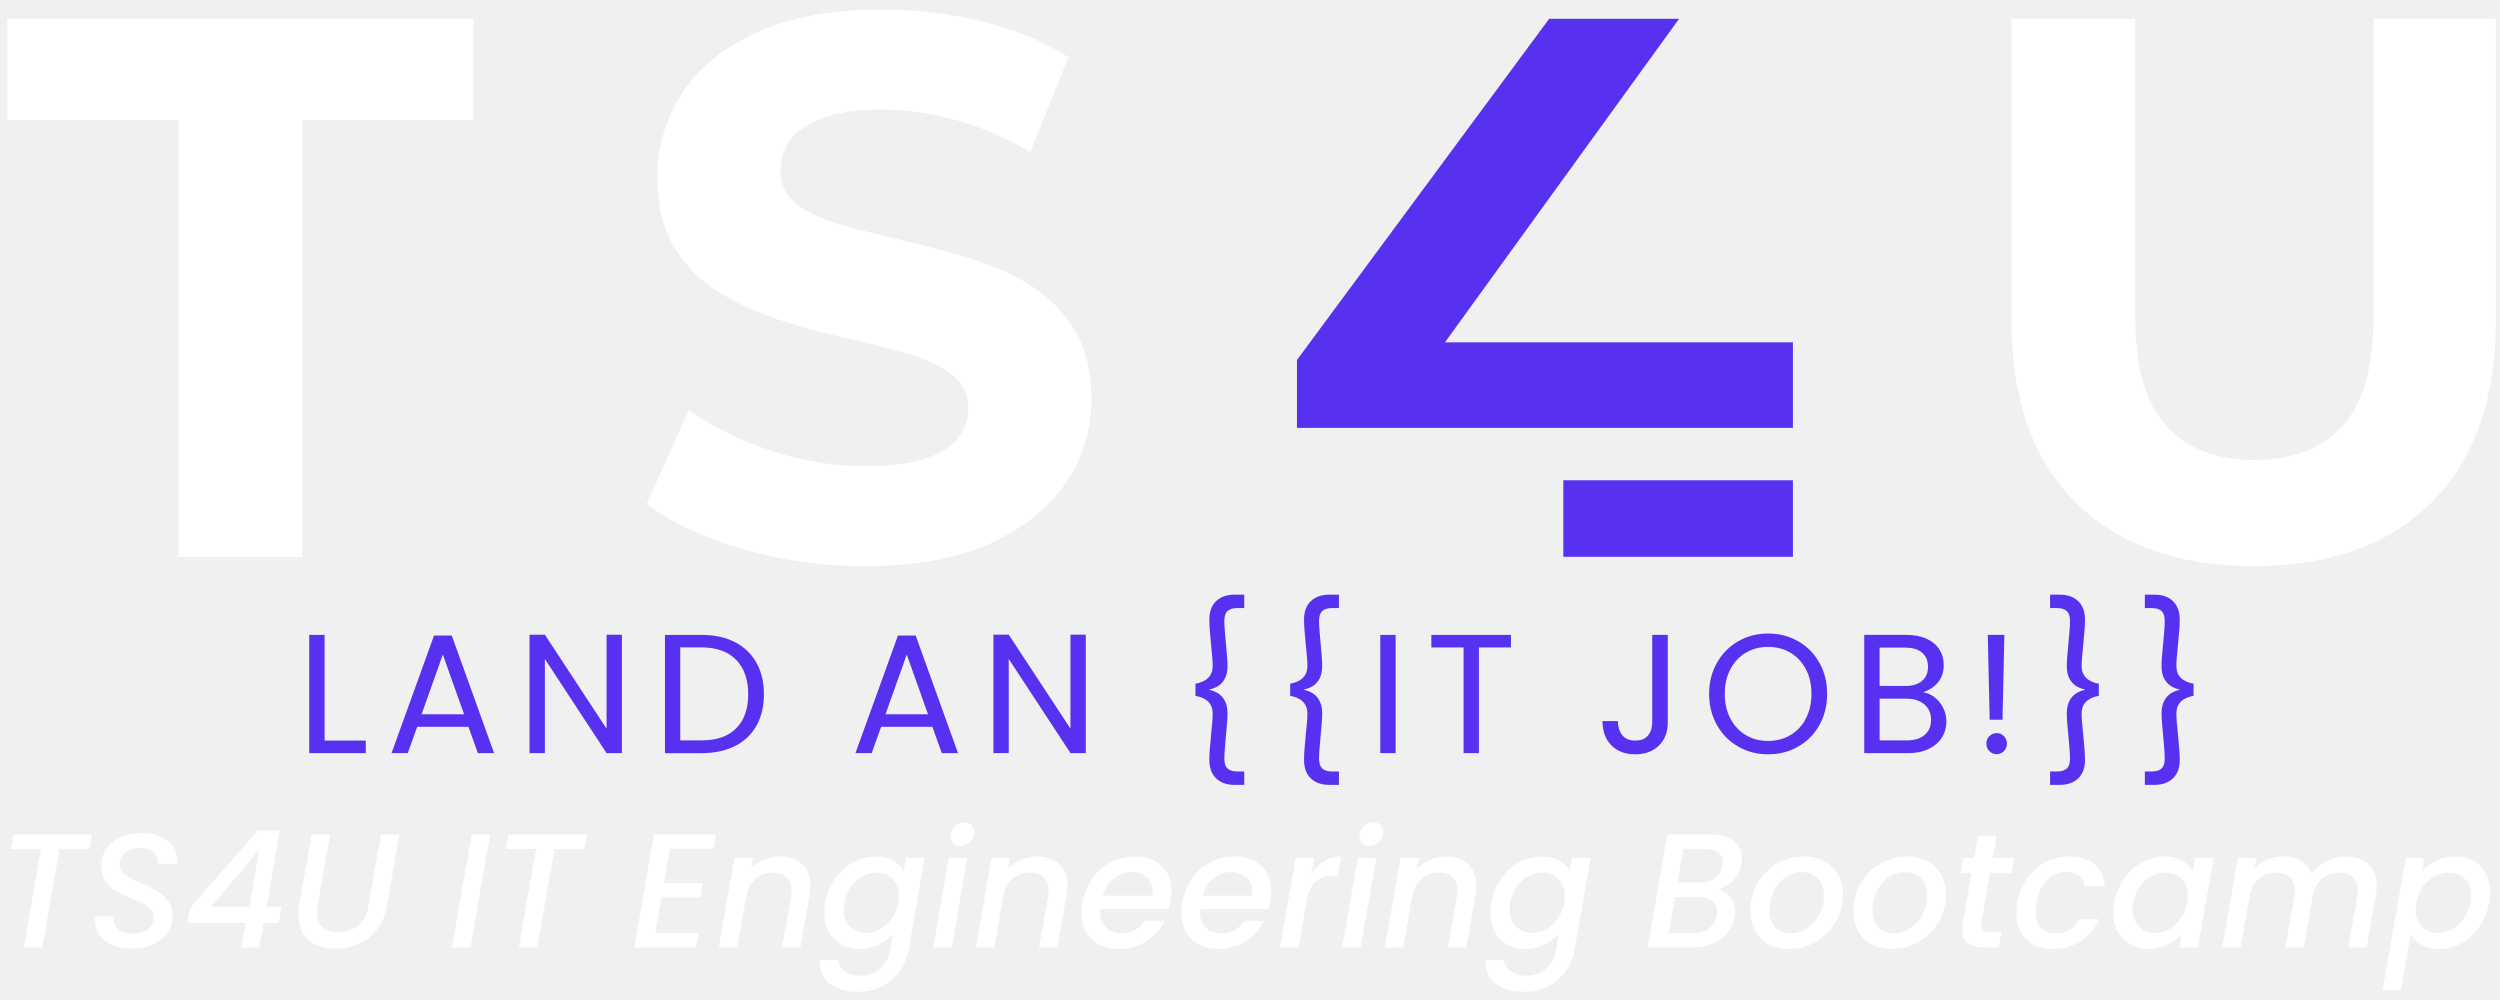
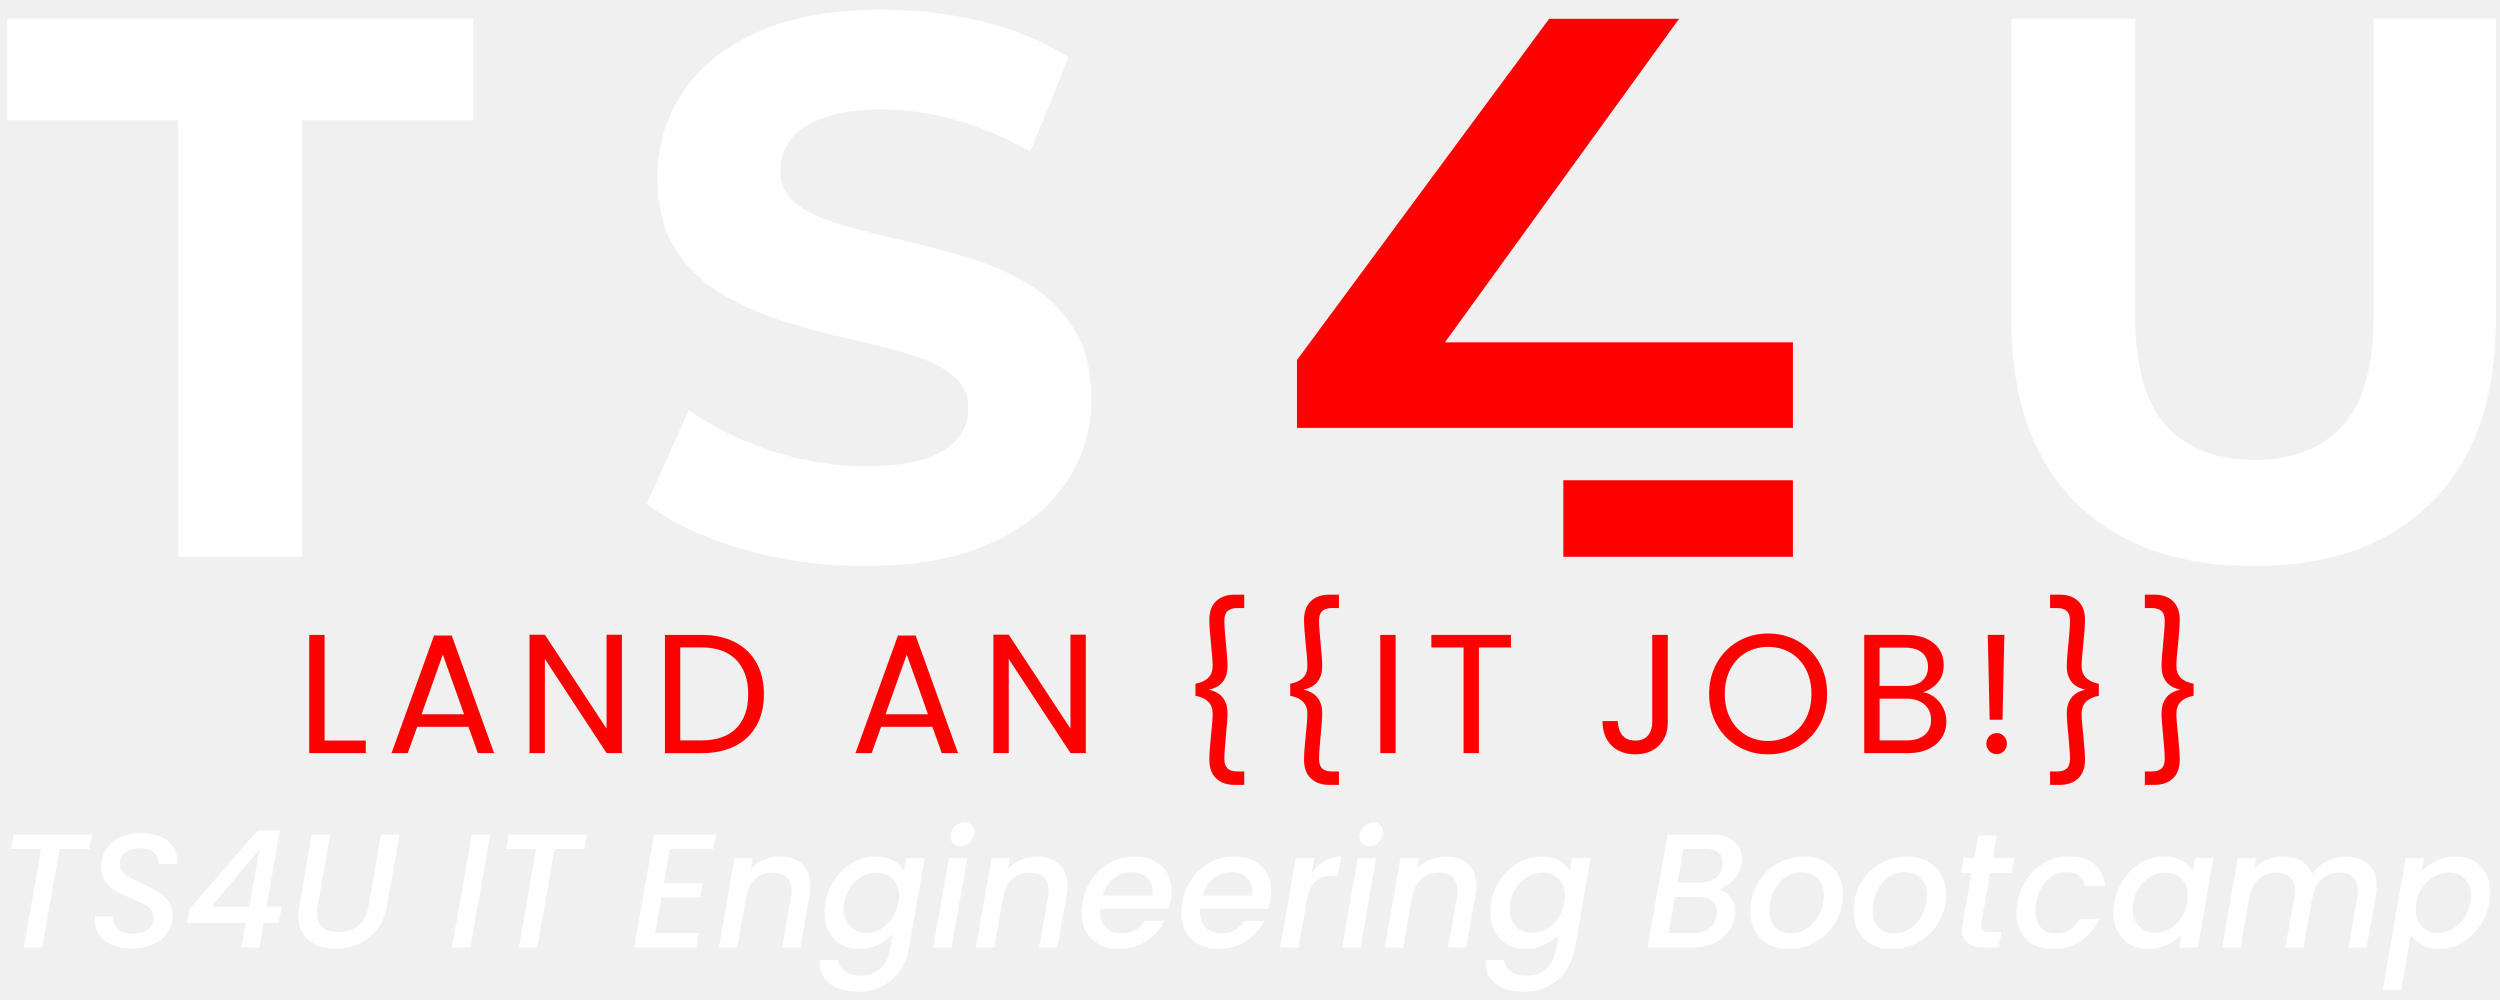
<svg xmlns="http://www.w3.org/2000/svg" width="195" height="78" viewBox="0 0 195 78" fill="none">
  <g clip-path="url(#clip0_22_1036)">
-     <path d="M25.32 57.764H28.531V58.745H24.121V49.522H25.317V57.764H25.32Z" fill="#5831F0" />
-     <path d="M36.539 56.691H32.542L31.804 58.742H30.54L33.855 49.57H35.236L38.538 58.742H37.274L36.539 56.691ZM36.198 55.714L34.541 51.055L32.883 55.714H36.198Z" fill="#5831F0" />
-     <path d="M48.509 58.745H47.313L42.5 51.401V58.745H41.304V49.508H42.5L47.313 56.838V49.508H48.509V58.745Z" fill="#5831F0" />
-     <path d="M57.316 50.083C58.048 50.459 58.61 50.995 59 51.691C59.39 52.388 59.585 53.208 59.585 54.153C59.585 55.098 59.39 55.916 59 56.609C58.61 57.302 58.048 57.832 57.316 58.198C56.585 58.564 55.718 58.747 54.72 58.747H51.866V49.523H54.72C55.718 49.52 56.582 49.707 57.316 50.083ZM57.427 56.805C58.051 56.174 58.36 55.291 58.36 54.153C58.36 53.006 58.048 52.11 57.42 51.466C56.793 50.822 55.893 50.498 54.717 50.498H53.059V57.75H54.717C55.903 57.75 56.803 57.436 57.427 56.805Z" fill="#5831F0" />
-     <path d="M72.725 56.691H68.728L67.99 58.742H66.726L70.041 49.57H71.422L74.724 58.742H73.46L72.725 56.691ZM72.384 55.714L70.726 51.055L69.069 55.714H72.384Z" fill="#5831F0" />
-     <path d="M84.695 58.744H83.499L78.682 51.397V58.741H77.486V49.504H78.682L83.496 56.834V49.504H84.692V58.744H84.695Z" fill="#5831F0" />
-     <path d="M93.245 53.331C94.139 53.164 94.588 52.7 94.588 51.941C94.588 51.604 94.542 51.032 94.458 50.221C94.37 49.358 94.328 48.73 94.328 48.341C94.328 47.707 94.506 47.22 94.861 46.886C95.215 46.553 95.693 46.383 96.287 46.383H97.051V47.429H96.512C96.17 47.429 95.914 47.508 95.748 47.661C95.582 47.815 95.498 48.07 95.498 48.423C95.498 48.678 95.514 48.995 95.55 49.368C95.585 49.744 95.605 49.996 95.615 50.13C95.702 50.977 95.745 51.595 95.745 51.984C95.745 52.451 95.628 52.84 95.397 53.154C95.166 53.468 94.809 53.677 94.324 53.782V53.808C94.805 53.913 95.163 54.125 95.397 54.442C95.628 54.76 95.745 55.152 95.745 55.62C95.745 56.009 95.699 56.627 95.615 57.473C95.605 57.607 95.585 57.859 95.55 58.235C95.514 58.611 95.498 58.925 95.498 59.18C95.498 59.533 95.582 59.785 95.748 59.942C95.914 60.096 96.167 60.174 96.512 60.174H97.051V61.22H96.287C95.693 61.22 95.215 61.054 94.861 60.717C94.506 60.38 94.328 59.896 94.328 59.262C94.328 58.873 94.37 58.248 94.458 57.382C94.545 56.571 94.588 55.995 94.588 55.662C94.588 54.903 94.139 54.439 93.245 54.272V53.331Z" fill="#5831F0" />
-     <path d="M100.636 53.331C101.529 53.164 101.978 52.7 101.978 51.941C101.978 51.604 101.932 51.032 101.845 50.221C101.757 49.358 101.715 48.73 101.715 48.341C101.715 47.707 101.893 47.22 102.248 46.886C102.602 46.553 103.08 46.383 103.674 46.383H104.438V47.429H103.899C103.557 47.429 103.304 47.508 103.135 47.661C102.969 47.815 102.885 48.07 102.885 48.423C102.885 48.678 102.901 48.995 102.937 49.368C102.972 49.744 102.995 49.996 103.002 50.13C103.089 50.977 103.132 51.595 103.132 51.984C103.132 52.451 103.015 52.84 102.784 53.154C102.55 53.468 102.192 53.677 101.711 53.782V53.808C102.192 53.913 102.55 54.125 102.784 54.442C103.015 54.76 103.132 55.152 103.132 55.62C103.132 56.009 103.086 56.627 103.002 57.473C102.992 57.607 102.969 57.859 102.937 58.235C102.901 58.611 102.885 58.925 102.885 59.18C102.885 59.533 102.969 59.785 103.135 59.942C103.301 60.096 103.554 60.174 103.899 60.174H104.438V61.22H103.674C103.08 61.22 102.602 61.054 102.248 60.717C101.893 60.38 101.715 59.896 101.715 59.262C101.715 58.873 101.757 58.248 101.845 57.382C101.932 56.571 101.978 55.995 101.978 55.662C101.978 54.903 101.529 54.439 100.636 54.272V53.331Z" fill="#5831F0" />
-     <path d="M108.858 49.522V58.745H107.662V49.522H108.858Z" fill="#5831F0" />
-     <path d="M117.854 49.522V50.502H115.355V58.745H114.159V50.502H111.647V49.522H117.854Z" fill="#5831F0" />
-     <path d="M130.087 49.522V56.335C130.087 57.094 129.857 57.702 129.392 58.157C128.927 58.611 128.313 58.837 127.549 58.837C126.779 58.837 126.158 58.605 125.693 58.144C125.229 57.679 124.995 57.048 124.995 56.244H126.191C126.2 56.695 126.314 57.061 126.538 57.342C126.763 57.624 127.097 57.764 127.546 57.764C127.994 57.764 128.326 57.63 128.547 57.362C128.765 57.094 128.875 56.751 128.875 56.335V49.522H130.087Z" fill="#5831F0" />
-     <path d="M135.586 58.236C134.884 57.833 134.329 57.274 133.922 56.555C133.516 55.836 133.311 55.028 133.311 54.126C133.311 53.223 133.516 52.416 133.922 51.696C134.329 50.977 134.884 50.418 135.586 50.016C136.288 49.614 137.065 49.414 137.913 49.414C138.771 49.414 139.551 49.614 140.253 50.016C140.955 50.418 141.508 50.974 141.911 51.69C142.314 52.406 142.515 53.217 142.515 54.126C142.515 55.035 142.314 55.845 141.911 56.561C141.508 57.278 140.955 57.833 140.253 58.236C139.551 58.638 138.771 58.837 137.913 58.837C137.062 58.837 136.285 58.638 135.586 58.236ZM139.642 57.343C140.156 57.042 140.559 56.614 140.851 56.058C141.144 55.502 141.293 54.858 141.293 54.126C141.293 53.383 141.147 52.739 140.851 52.187C140.559 51.634 140.156 51.209 139.649 50.908C139.139 50.608 138.56 50.457 137.913 50.457C137.263 50.457 136.685 50.608 136.178 50.908C135.668 51.209 135.268 51.634 134.975 52.187C134.683 52.739 134.533 53.383 134.533 54.126C134.533 54.858 134.68 55.502 134.975 56.058C135.268 56.614 135.671 57.042 136.184 57.343C136.698 57.644 137.273 57.794 137.913 57.794C138.554 57.791 139.129 57.64 139.642 57.343Z" fill="#5831F0" />
-     <path d="M150.917 54.403C151.193 54.622 151.411 54.897 151.573 55.224C151.736 55.551 151.817 55.897 151.817 56.27C151.817 56.737 151.7 57.159 151.463 57.535C151.225 57.911 150.881 58.206 150.429 58.421C149.977 58.637 149.444 58.745 148.83 58.745H145.411V49.522H148.7C149.324 49.522 149.854 49.626 150.293 49.832C150.731 50.038 151.06 50.319 151.281 50.672C151.502 51.026 151.609 51.421 151.609 51.862C151.609 52.409 151.463 52.863 151.167 53.219C150.874 53.576 150.484 53.834 150.003 53.994C150.335 54.047 150.64 54.184 150.917 54.403ZM146.607 53.504H148.619C149.181 53.504 149.613 53.373 149.922 53.108C150.228 52.843 150.384 52.477 150.384 52.01C150.384 51.542 150.231 51.176 149.922 50.911C149.613 50.646 149.171 50.515 148.593 50.515H146.607V53.504ZM150.12 57.326C150.455 57.045 150.621 56.653 150.621 56.149C150.621 55.639 150.445 55.233 150.094 54.939C149.743 54.645 149.275 54.495 148.687 54.495H146.61V57.751H148.729C149.321 57.751 149.786 57.611 150.12 57.326Z" fill="#5831F0" />
-     <path d="M155.171 58.585C155.012 58.425 154.934 58.232 154.934 58.003C154.934 57.774 155.012 57.581 155.171 57.421C155.33 57.261 155.522 57.182 155.749 57.182C155.967 57.182 156.156 57.261 156.308 57.421C156.461 57.581 156.539 57.774 156.539 58.003C156.539 58.232 156.461 58.425 156.308 58.585C156.156 58.745 155.967 58.824 155.749 58.824C155.522 58.824 155.33 58.745 155.171 58.585ZM156.341 49.522L156.195 56.139H155.194L155.047 49.522H156.341Z" fill="#5831F0" />
-     <path d="M162.366 55.662C162.366 55.999 162.409 56.571 162.5 57.382C162.587 58.245 162.63 58.873 162.63 59.262C162.63 59.896 162.451 60.383 162.097 60.717C161.742 61.05 161.265 61.22 160.67 61.22H159.906V60.174H160.446C160.787 60.174 161.04 60.096 161.209 59.942C161.375 59.788 161.46 59.533 161.46 59.18C161.46 58.925 161.443 58.608 161.408 58.235C161.372 57.859 161.349 57.607 161.343 57.473C161.255 56.627 161.209 56.009 161.209 55.62C161.209 55.152 161.326 54.76 161.557 54.442C161.788 54.125 162.145 53.913 162.63 53.808V53.782C162.149 53.677 161.791 53.468 161.557 53.154C161.323 52.84 161.209 52.451 161.209 51.984C161.209 51.595 161.252 50.977 161.343 50.13C161.352 49.996 161.372 49.744 161.408 49.368C161.443 48.992 161.46 48.678 161.46 48.423C161.46 48.07 161.375 47.815 161.209 47.661C161.044 47.508 160.79 47.429 160.446 47.429H159.906V46.383H160.67C161.265 46.383 161.742 46.55 162.097 46.886C162.451 47.223 162.63 47.707 162.63 48.341C162.63 48.73 162.587 49.355 162.5 50.221C162.412 51.032 162.366 51.608 162.366 51.941C162.366 52.7 162.815 53.164 163.709 53.331V54.269C162.812 54.439 162.366 54.903 162.366 55.662Z" fill="#5831F0" />
-     <path d="M169.757 55.662C169.757 55.999 169.799 56.571 169.89 57.382C169.978 58.245 170.02 58.873 170.02 59.262C170.02 59.896 169.841 60.383 169.487 60.717C169.133 61.05 168.655 61.22 168.06 61.22H167.297V60.174H167.836C168.177 60.174 168.431 60.096 168.6 59.942C168.766 59.788 168.85 59.533 168.85 59.18C168.85 58.925 168.834 58.608 168.798 58.235C168.762 57.859 168.74 57.607 168.733 57.473C168.645 56.627 168.6 56.009 168.6 55.62C168.6 55.152 168.717 54.76 168.948 54.442C169.178 54.125 169.536 53.913 170.02 53.808V53.782C169.539 53.677 169.182 53.468 168.948 53.154C168.714 52.84 168.6 52.451 168.6 51.984C168.6 51.595 168.642 50.977 168.733 50.13C168.743 49.996 168.762 49.744 168.798 49.368C168.834 48.992 168.85 48.678 168.85 48.423C168.85 48.07 168.766 47.815 168.6 47.661C168.434 47.508 168.181 47.429 167.836 47.429H167.297V46.383H168.06C168.655 46.383 169.133 46.55 169.487 46.886C169.841 47.223 170.02 47.707 170.02 48.341C170.02 48.73 169.978 49.355 169.89 50.221C169.802 51.032 169.757 51.608 169.757 51.941C169.757 52.7 170.205 53.164 171.099 53.331V54.269C170.205 54.439 169.757 54.903 169.757 55.662Z" fill="#5831F0" />
+     <path d="M25.32 57.764H28.531V58.745H24.121V49.522H25.317V57.764H25.32Z" fill="#ff0000" />
+     <path d="M36.539 56.691H32.542L31.804 58.742H30.54L33.855 49.57H35.236L38.538 58.742H37.274L36.539 56.691ZM36.198 55.714L34.541 51.055L32.883 55.714H36.198Z" fill="#ff0000" />
+     <path d="M48.509 58.745H47.313L42.5 51.401V58.745H41.304V49.508H42.5L47.313 56.838V49.508H48.509V58.745Z" fill="#ff0000" />
+     <path d="M57.316 50.083C58.048 50.459 58.61 50.995 59 51.691C59.39 52.388 59.585 53.208 59.585 54.153C59.585 55.098 59.39 55.916 59 56.609C58.61 57.302 58.048 57.832 57.316 58.198C56.585 58.564 55.718 58.747 54.72 58.747H51.866V49.523H54.72C55.718 49.52 56.582 49.707 57.316 50.083ZM57.427 56.805C58.051 56.174 58.36 55.291 58.36 54.153C58.36 53.006 58.048 52.11 57.42 51.466C56.793 50.822 55.893 50.498 54.717 50.498H53.059V57.75H54.717C55.903 57.75 56.803 57.436 57.427 56.805Z" fill="#ff0000" />
+     <path d="M72.725 56.691H68.728L67.99 58.742H66.726L70.041 49.57H71.422L74.724 58.742H73.46L72.725 56.691ZM72.384 55.714L70.726 51.055L69.069 55.714H72.384Z" fill="#ff0000" />
+     <path d="M84.695 58.744H83.499L78.682 51.397V58.741H77.486V49.504H78.682L83.496 56.834V49.504H84.692V58.744H84.695Z" fill="#ff0000" />
+     <path d="M93.245 53.331C94.139 53.164 94.588 52.7 94.588 51.941C94.588 51.604 94.542 51.032 94.458 50.221C94.37 49.358 94.328 48.73 94.328 48.341C94.328 47.707 94.506 47.22 94.861 46.886C95.215 46.553 95.693 46.383 96.287 46.383H97.051V47.429H96.512C96.17 47.429 95.914 47.508 95.748 47.661C95.582 47.815 95.498 48.07 95.498 48.423C95.498 48.678 95.514 48.995 95.55 49.368C95.585 49.744 95.605 49.996 95.615 50.13C95.702 50.977 95.745 51.595 95.745 51.984C95.745 52.451 95.628 52.84 95.397 53.154C95.166 53.468 94.809 53.677 94.324 53.782V53.808C94.805 53.913 95.163 54.125 95.397 54.442C95.628 54.76 95.745 55.152 95.745 55.62C95.745 56.009 95.699 56.627 95.615 57.473C95.605 57.607 95.585 57.859 95.55 58.235C95.514 58.611 95.498 58.925 95.498 59.18C95.498 59.533 95.582 59.785 95.748 59.942C95.914 60.096 96.167 60.174 96.512 60.174H97.051V61.22H96.287C95.693 61.22 95.215 61.054 94.861 60.717C94.506 60.38 94.328 59.896 94.328 59.262C94.328 58.873 94.37 58.248 94.458 57.382C94.545 56.571 94.588 55.995 94.588 55.662C94.588 54.903 94.139 54.439 93.245 54.272V53.331Z" fill="#ff0000" />
+     <path d="M100.636 53.331C101.529 53.164 101.978 52.7 101.978 51.941C101.978 51.604 101.932 51.032 101.845 50.221C101.757 49.358 101.715 48.73 101.715 48.341C101.715 47.707 101.893 47.22 102.248 46.886C102.602 46.553 103.08 46.383 103.674 46.383H104.438V47.429H103.899C103.557 47.429 103.304 47.508 103.135 47.661C102.969 47.815 102.885 48.07 102.885 48.423C102.885 48.678 102.901 48.995 102.937 49.368C102.972 49.744 102.995 49.996 103.002 50.13C103.089 50.977 103.132 51.595 103.132 51.984C103.132 52.451 103.015 52.84 102.784 53.154C102.55 53.468 102.192 53.677 101.711 53.782V53.808C102.192 53.913 102.55 54.125 102.784 54.442C103.015 54.76 103.132 55.152 103.132 55.62C103.132 56.009 103.086 56.627 103.002 57.473C102.992 57.607 102.969 57.859 102.937 58.235C102.901 58.611 102.885 58.925 102.885 59.18C102.885 59.533 102.969 59.785 103.135 59.942C103.301 60.096 103.554 60.174 103.899 60.174H104.438V61.22H103.674C103.08 61.22 102.602 61.054 102.248 60.717C101.893 60.38 101.715 59.896 101.715 59.262C101.715 58.873 101.757 58.248 101.845 57.382C101.932 56.571 101.978 55.995 101.978 55.662C101.978 54.903 101.529 54.439 100.636 54.272V53.331Z" fill="#ff0000" />
+     <path d="M108.858 49.522V58.745H107.662V49.522H108.858Z" fill="#ff0000" />
+     <path d="M117.854 49.522V50.502H115.355V58.745H114.159V50.502H111.647V49.522H117.854Z" fill="#ff0000" />
+     <path d="M130.087 49.522V56.335C130.087 57.094 129.857 57.702 129.392 58.157C128.927 58.611 128.313 58.837 127.549 58.837C126.779 58.837 126.158 58.605 125.693 58.144C125.229 57.679 124.995 57.048 124.995 56.244H126.191C126.2 56.695 126.314 57.061 126.538 57.342C126.763 57.624 127.097 57.764 127.546 57.764C127.994 57.764 128.326 57.63 128.547 57.362C128.765 57.094 128.875 56.751 128.875 56.335V49.522H130.087Z" fill="#ff0000" />
+     <path d="M135.586 58.236C134.884 57.833 134.329 57.274 133.922 56.555C133.516 55.836 133.311 55.028 133.311 54.126C133.311 53.223 133.516 52.416 133.922 51.696C134.329 50.977 134.884 50.418 135.586 50.016C136.288 49.614 137.065 49.414 137.913 49.414C138.771 49.414 139.551 49.614 140.253 50.016C140.955 50.418 141.508 50.974 141.911 51.69C142.314 52.406 142.515 53.217 142.515 54.126C142.515 55.035 142.314 55.845 141.911 56.561C141.508 57.278 140.955 57.833 140.253 58.236C139.551 58.638 138.771 58.837 137.913 58.837C137.062 58.837 136.285 58.638 135.586 58.236ZM139.642 57.343C140.156 57.042 140.559 56.614 140.851 56.058C141.144 55.502 141.293 54.858 141.293 54.126C141.293 53.383 141.147 52.739 140.851 52.187C140.559 51.634 140.156 51.209 139.649 50.908C139.139 50.608 138.56 50.457 137.913 50.457C137.263 50.457 136.685 50.608 136.178 50.908C135.668 51.209 135.268 51.634 134.975 52.187C134.683 52.739 134.533 53.383 134.533 54.126C134.533 54.858 134.68 55.502 134.975 56.058C135.268 56.614 135.671 57.042 136.184 57.343C136.698 57.644 137.273 57.794 137.913 57.794C138.554 57.791 139.129 57.64 139.642 57.343Z" fill="#ff0000" />
+     <path d="M150.917 54.403C151.193 54.622 151.411 54.897 151.573 55.224C151.736 55.551 151.817 55.897 151.817 56.27C151.817 56.737 151.7 57.159 151.463 57.535C151.225 57.911 150.881 58.206 150.429 58.421C149.977 58.637 149.444 58.745 148.83 58.745H145.411V49.522H148.7C149.324 49.522 149.854 49.626 150.293 49.832C150.731 50.038 151.06 50.319 151.281 50.672C151.502 51.026 151.609 51.421 151.609 51.862C151.609 52.409 151.463 52.863 151.167 53.219C150.874 53.576 150.484 53.834 150.003 53.994C150.335 54.047 150.64 54.184 150.917 54.403ZM146.607 53.504H148.619C149.181 53.504 149.613 53.373 149.922 53.108C150.228 52.843 150.384 52.477 150.384 52.01C150.384 51.542 150.231 51.176 149.922 50.911C149.613 50.646 149.171 50.515 148.593 50.515H146.607V53.504ZM150.12 57.326C150.455 57.045 150.621 56.653 150.621 56.149C150.621 55.639 150.445 55.233 150.094 54.939C149.743 54.645 149.275 54.495 148.687 54.495H146.61V57.751H148.729C149.321 57.751 149.786 57.611 150.12 57.326Z" fill="#ff0000" />
+     <path d="M155.171 58.585C155.012 58.425 154.934 58.232 154.934 58.003C154.934 57.774 155.012 57.581 155.171 57.421C155.33 57.261 155.522 57.182 155.749 57.182C155.967 57.182 156.156 57.261 156.308 57.421C156.461 57.581 156.539 57.774 156.539 58.003C156.539 58.232 156.461 58.425 156.308 58.585C156.156 58.745 155.967 58.824 155.749 58.824C155.522 58.824 155.33 58.745 155.171 58.585ZM156.341 49.522L156.195 56.139H155.194L155.047 49.522H156.341Z" fill="#ff0000" />
+     <path d="M162.366 55.662C162.366 55.999 162.409 56.571 162.5 57.382C162.587 58.245 162.63 58.873 162.63 59.262C162.63 59.896 162.451 60.383 162.097 60.717C161.742 61.05 161.265 61.22 160.67 61.22H159.906V60.174H160.446C160.787 60.174 161.04 60.096 161.209 59.942C161.375 59.788 161.46 59.533 161.46 59.18C161.46 58.925 161.443 58.608 161.408 58.235C161.372 57.859 161.349 57.607 161.343 57.473C161.255 56.627 161.209 56.009 161.209 55.62C161.209 55.152 161.326 54.76 161.557 54.442C161.788 54.125 162.145 53.913 162.63 53.808V53.782C162.149 53.677 161.791 53.468 161.557 53.154C161.323 52.84 161.209 52.451 161.209 51.984C161.209 51.595 161.252 50.977 161.343 50.13C161.352 49.996 161.372 49.744 161.408 49.368C161.443 48.992 161.46 48.678 161.46 48.423C161.46 48.07 161.375 47.815 161.209 47.661C161.044 47.508 160.79 47.429 160.446 47.429H159.906V46.383H160.67C161.265 46.383 161.742 46.55 162.097 46.886C162.451 47.223 162.63 47.707 162.63 48.341C162.63 48.73 162.587 49.355 162.5 50.221C162.412 51.032 162.366 51.608 162.366 51.941C162.366 52.7 162.815 53.164 163.709 53.331V54.269C162.812 54.439 162.366 54.903 162.366 55.662Z" fill="#ff0000" />
+     <path d="M169.757 55.662C169.757 55.999 169.799 56.571 169.89 57.382C169.978 58.245 170.02 58.873 170.02 59.262C170.02 59.896 169.841 60.383 169.487 60.717C169.133 61.05 168.655 61.22 168.06 61.22H167.297V60.174H167.836C168.177 60.174 168.431 60.096 168.6 59.942C168.766 59.788 168.85 59.533 168.85 59.18C168.85 58.925 168.834 58.608 168.798 58.235C168.762 57.859 168.74 57.607 168.733 57.473C168.645 56.627 168.6 56.009 168.6 55.62C168.6 55.152 168.717 54.76 168.948 54.442C169.178 54.125 169.536 53.913 170.02 53.808V53.782C169.539 53.677 169.182 53.468 168.948 53.154C168.714 52.84 168.6 52.451 168.6 51.984C168.6 51.595 168.642 50.977 168.733 50.13C168.743 49.996 168.762 49.744 168.798 49.368C168.834 48.992 168.85 48.678 168.85 48.423C168.85 48.07 168.766 47.815 168.6 47.661C168.434 47.508 168.181 47.429 167.836 47.429H167.297V46.383H168.06C168.655 46.383 169.133 46.55 169.487 46.886C169.841 47.223 170.02 47.707 170.02 48.341C170.02 48.73 169.978 49.355 169.89 50.221C169.802 51.032 169.757 51.608 169.757 51.941C169.757 52.7 170.205 53.164 171.099 53.331V54.269C170.205 54.439 169.757 54.903 169.757 55.662Z" fill="#ff0000" />
    <path d="M7.176 65.096L6.975 66.224H4.644L3.296 73.907H1.856L3.205 66.224H0.861L1.063 65.096H7.176Z" fill="white" />
    <path d="M8.801 73.738C8.372 73.564 8.031 73.313 7.781 72.976C7.527 72.642 7.404 72.247 7.404 71.789C7.404 71.73 7.413 71.626 7.43 71.472H8.853C8.821 71.861 8.934 72.185 9.194 72.443C9.454 72.701 9.828 72.829 10.316 72.829C10.836 72.829 11.245 72.721 11.538 72.505C11.83 72.289 11.98 71.979 11.98 71.573C11.98 71.328 11.905 71.119 11.759 70.946C11.612 70.772 11.427 70.625 11.203 70.507C10.979 70.39 10.67 70.249 10.277 70.089C9.757 69.87 9.341 69.67 9.029 69.494C8.717 69.317 8.45 69.072 8.229 68.758C8.005 68.444 7.894 68.052 7.894 67.578C7.894 67.055 8.028 66.597 8.297 66.201C8.567 65.809 8.938 65.505 9.412 65.296C9.887 65.083 10.423 64.978 11.018 64.978C11.612 64.978 12.129 65.077 12.561 65.276C12.994 65.475 13.322 65.753 13.543 66.113C13.764 66.473 13.865 66.891 13.839 67.375H12.327C12.36 67.029 12.256 66.738 12.012 66.505C11.768 66.273 11.414 66.156 10.953 66.156C10.465 66.156 10.078 66.267 9.786 66.492C9.497 66.718 9.35 67.019 9.35 67.398C9.35 67.633 9.425 67.839 9.571 68.013C9.718 68.186 9.906 68.333 10.134 68.457C10.361 68.582 10.667 68.725 11.053 68.895C11.573 69.131 11.993 69.344 12.308 69.53C12.623 69.716 12.893 69.968 13.12 70.285C13.348 70.602 13.462 70.995 13.462 71.459C13.462 71.949 13.328 72.388 13.059 72.77C12.789 73.156 12.412 73.453 11.924 73.669C11.437 73.885 10.878 73.993 10.247 73.993C9.711 73.996 9.23 73.911 8.801 73.738Z" fill="white" />
    <path d="M14.596 71.981L14.784 70.892L20.088 64.781H21.827L20.794 70.729H21.967L21.739 71.984H20.566L20.225 73.91H18.818L19.159 71.984H14.596V71.981ZM20.231 66.249L16.478 70.725H19.451L20.231 66.249Z" fill="white" />
    <path d="M25.75 65.095L24.768 70.686C24.736 70.856 24.72 71.029 24.72 71.206C24.72 71.706 24.866 72.079 25.155 72.328C25.444 72.576 25.86 72.7 26.396 72.7C27.027 72.7 27.544 72.53 27.953 72.193C28.36 71.857 28.623 71.353 28.74 70.686L29.721 65.095H31.158L30.176 70.686C30.049 71.405 29.786 72.014 29.39 72.511C28.99 73.011 28.509 73.38 27.947 73.626C27.384 73.871 26.787 73.992 26.156 73.992C25.298 73.992 24.602 73.773 24.07 73.331C23.537 72.893 23.27 72.252 23.27 71.418C23.27 71.141 23.29 70.895 23.332 70.683L24.313 65.092H25.75V65.095Z" fill="white" />
    <path d="M38.236 65.096L36.686 73.907H35.249L36.8 65.096H38.236Z" fill="white" />
    <path d="M45.786 65.096L45.585 66.224H43.254L41.906 73.907H40.469L41.818 66.224H39.475L39.676 65.096H45.786Z" fill="white" />
    <path d="M52.25 66.211L51.785 68.886H54.811L54.623 70.001H51.597L51.106 72.777H54.509L54.307 73.905H49.465L51.015 65.08H55.854L55.653 66.208H52.25V66.211Z" fill="white" />
    <path d="M62.566 67.397C62.998 67.789 63.216 68.355 63.216 69.09C63.216 69.276 63.197 69.509 63.154 69.787L62.423 73.906H61L61.692 70.002C61.724 69.767 61.741 69.597 61.741 69.496C61.741 69.031 61.614 68.675 61.357 68.43C61.1 68.184 60.746 68.064 60.291 68.064C59.745 68.064 59.284 68.23 58.91 68.564C58.536 68.897 58.299 69.378 58.198 70.002V69.963L57.506 73.906H56.069L57.291 66.919H58.728L58.588 67.73C58.874 67.442 59.212 67.217 59.602 67.053C59.992 66.89 60.398 66.805 60.818 66.805C61.552 66.808 62.134 67.004 62.566 67.397Z" fill="white" />
    <path d="M69.674 67.133C70.057 67.349 70.33 67.617 70.499 67.937L70.675 66.924H72.124L70.889 74.022C70.772 74.663 70.535 75.238 70.184 75.739C69.83 76.242 69.371 76.638 68.809 76.925C68.247 77.213 67.613 77.357 66.908 77.357C66.294 77.357 65.757 77.259 65.296 77.06C64.834 76.86 64.483 76.576 64.249 76.203C64.015 75.83 63.915 75.392 63.947 74.885H65.371C65.413 75.248 65.592 75.543 65.913 75.768C66.232 75.99 66.641 76.105 67.135 76.105C67.714 76.105 68.214 75.928 68.634 75.572C69.053 75.219 69.323 74.702 69.44 74.025L69.641 72.858C69.339 73.188 68.962 73.466 68.507 73.689C68.052 73.911 67.561 74.025 67.031 74.025C66.502 74.025 66.03 73.908 65.621 73.672C65.211 73.437 64.886 73.1 64.656 72.665C64.425 72.23 64.308 71.73 64.308 71.164C64.308 70.909 64.334 70.654 64.383 70.389C64.509 69.687 64.763 69.065 65.146 68.526C65.53 67.986 65.998 67.565 66.55 67.264C67.106 66.963 67.685 66.813 68.289 66.813C68.829 66.809 69.29 66.917 69.674 67.133ZM70.119 69.889C70.119 69.324 69.953 68.879 69.622 68.552C69.29 68.228 68.877 68.065 68.38 68.065C68.01 68.065 67.649 68.156 67.298 68.336C66.944 68.519 66.638 68.784 66.378 69.134C66.118 69.484 65.946 69.902 65.861 70.383C65.829 70.543 65.809 70.716 65.809 70.903C65.809 71.478 65.975 71.933 66.307 72.266C66.638 72.6 67.051 72.766 67.548 72.766C67.919 72.766 68.279 72.675 68.63 72.489C68.985 72.302 69.29 72.031 69.55 71.671C69.81 71.312 69.982 70.893 70.067 70.409C70.103 70.249 70.119 70.076 70.119 69.889Z" fill="white" />
    <path d="M75.449 66.924L74.227 73.911H72.79L74.012 66.924H75.449ZM74.353 65.783C74.21 65.639 74.139 65.456 74.139 65.237C74.139 64.942 74.249 64.684 74.474 64.468C74.695 64.252 74.951 64.144 75.237 64.144C75.465 64.144 75.647 64.216 75.787 64.36C75.927 64.504 75.995 64.687 75.995 64.906C75.995 65.204 75.884 65.459 75.666 65.675C75.449 65.891 75.195 65.998 74.909 65.998C74.682 65.998 74.496 65.927 74.353 65.783Z" fill="white" />
    <path d="M82.615 67.397C83.047 67.789 83.265 68.355 83.265 69.09C83.265 69.276 83.245 69.509 83.203 69.787L82.472 73.906H81.048L81.741 70.002C81.773 69.767 81.789 69.597 81.789 69.496C81.789 69.031 81.663 68.675 81.406 68.43C81.149 68.184 80.795 68.064 80.34 68.064C79.794 68.064 79.332 68.23 78.959 68.564C78.585 68.897 78.348 69.378 78.247 70.002V69.963L77.555 73.906H76.118L77.34 66.919H78.777L78.637 67.73C78.923 67.442 79.261 67.217 79.651 67.053C80.041 66.89 80.447 66.805 80.866 66.805C81.601 66.808 82.183 67.004 82.615 67.397Z" fill="white" />
    <path d="M90.604 67.544C91.12 68.034 91.377 68.695 91.377 69.522C91.377 69.715 91.358 69.95 91.315 70.218C91.283 70.404 91.224 70.633 91.14 70.901H85.833C85.823 70.96 85.82 71.049 85.82 71.166C85.82 71.667 85.972 72.062 86.281 72.356C86.587 72.654 86.99 72.801 87.484 72.801C88.264 72.801 88.865 72.474 89.284 71.823H90.834C90.516 72.464 90.045 72.991 89.424 73.403C88.803 73.811 88.085 74.017 87.269 74.017C86.691 74.017 86.18 73.903 85.745 73.674C85.309 73.445 84.968 73.118 84.724 72.693C84.481 72.268 84.36 71.765 84.36 71.192C84.36 70.947 84.386 70.686 84.435 70.408C84.562 69.689 84.819 69.057 85.205 68.511C85.592 67.965 86.073 67.547 86.648 67.249C87.224 66.952 87.851 66.805 88.533 66.805C89.395 66.808 90.087 67.053 90.604 67.544ZM89.905 69.531C89.905 69.067 89.752 68.698 89.443 68.43C89.138 68.158 88.738 68.024 88.254 68.024C87.74 68.024 87.279 68.188 86.866 68.518C86.453 68.848 86.174 69.296 86.021 69.862H89.879C89.895 69.711 89.905 69.6 89.905 69.531Z" fill="white" />
    <path d="M98.378 67.544C98.894 68.034 99.151 68.695 99.151 69.522C99.151 69.715 99.132 69.95 99.09 70.218C99.057 70.404 98.995 70.633 98.914 70.901H93.61C93.6 70.96 93.597 71.049 93.597 71.166C93.597 71.667 93.75 72.062 94.058 72.356C94.364 72.654 94.767 72.801 95.261 72.801C96.041 72.801 96.642 72.474 97.061 71.823H98.612C98.293 72.464 97.822 72.991 97.201 73.403C96.58 73.811 95.862 74.017 95.046 74.017C94.468 74.017 93.958 73.903 93.522 73.674C93.087 73.445 92.745 73.118 92.502 72.693C92.258 72.268 92.138 71.765 92.138 71.192C92.138 70.947 92.164 70.686 92.212 70.408C92.339 69.689 92.596 69.057 92.983 68.511C93.369 67.965 93.85 67.547 94.426 67.249C95.001 66.952 95.628 66.805 96.311 66.805C97.172 66.808 97.861 67.053 98.378 67.544ZM97.679 69.531C97.679 69.067 97.526 68.698 97.221 68.43C96.915 68.158 96.515 68.024 96.031 68.024C95.518 68.024 95.056 68.188 94.643 68.518C94.231 68.848 93.951 69.296 93.798 69.862H97.656C97.672 69.711 97.679 69.6 97.679 69.531Z" fill="white" />
    <path d="M103.305 67.161C103.695 66.926 104.13 66.805 104.608 66.805L104.345 68.302H103.981C103.425 68.302 102.98 68.443 102.645 68.721C102.31 68.999 102.073 69.483 101.94 70.166L101.283 73.906H99.847L101.069 66.919H102.505L102.291 68.148C102.577 67.727 102.915 67.4 103.305 67.161Z" fill="white" />
    <path d="M107.344 66.924L106.122 73.911H104.686L105.908 66.924H107.344ZM106.249 65.783C106.106 65.639 106.035 65.456 106.035 65.237C106.035 64.942 106.145 64.684 106.369 64.468C106.59 64.252 106.847 64.144 107.133 64.144C107.361 64.144 107.543 64.216 107.682 64.36C107.822 64.504 107.89 64.687 107.89 64.906C107.89 65.204 107.78 65.459 107.562 65.675C107.344 65.891 107.091 65.998 106.805 65.998C106.577 65.998 106.392 65.927 106.249 65.783Z" fill="white" />
    <path d="M114.507 67.397C114.94 67.789 115.157 68.355 115.157 69.09C115.157 69.276 115.138 69.509 115.096 69.787L114.364 73.906H112.941L113.633 70.002C113.666 69.767 113.685 69.597 113.685 69.496C113.685 69.031 113.558 68.675 113.302 68.43C113.045 68.184 112.691 68.064 112.236 68.064C111.69 68.064 111.228 68.23 110.854 68.564C110.481 68.897 110.243 69.378 110.143 70.002V69.963L109.45 73.906H108.014L109.236 66.919H110.672L110.533 67.73C110.819 67.442 111.157 67.217 111.547 67.053C111.937 66.89 112.343 66.805 112.762 66.805C113.493 66.808 114.075 67.004 114.507 67.397Z" fill="white" />
    <path d="M121.615 67.133C121.999 67.349 122.272 67.617 122.441 67.937L122.616 66.924H124.066L122.831 74.022C122.714 74.663 122.476 75.238 122.125 75.739C121.771 76.242 121.313 76.638 120.751 76.925C120.188 77.213 119.555 77.357 118.846 77.357C118.232 77.357 117.696 77.259 117.234 77.06C116.773 76.86 116.422 76.576 116.188 76.203C115.954 75.83 115.853 75.392 115.885 74.885H117.309C117.351 75.248 117.53 75.543 117.852 75.768C118.17 75.99 118.58 76.105 119.074 76.105C119.652 76.105 120.153 75.928 120.572 75.572C120.991 75.219 121.261 74.702 121.378 74.025L121.579 72.858C121.277 73.188 120.9 73.466 120.445 73.689C119.99 73.911 119.499 74.025 118.97 74.025C118.44 74.025 117.969 73.908 117.559 73.672C117.15 73.437 116.825 73.1 116.594 72.665C116.363 72.23 116.246 71.73 116.246 71.164C116.246 70.909 116.272 70.654 116.321 70.389C116.448 69.687 116.701 69.065 117.085 68.526C117.468 67.986 117.936 67.565 118.489 67.264C119.044 66.963 119.623 66.813 120.227 66.813C120.773 66.809 121.235 66.917 121.615 67.133ZM122.064 69.889C122.064 69.324 121.898 68.879 121.566 68.552C121.235 68.228 120.822 68.065 120.325 68.065C119.954 68.065 119.594 68.156 119.243 68.336C118.888 68.519 118.583 68.784 118.323 69.134C118.063 69.484 117.891 69.902 117.806 70.383C117.774 70.543 117.754 70.716 117.754 70.903C117.754 71.478 117.92 71.933 118.251 72.266C118.583 72.6 118.996 72.766 119.493 72.766C119.863 72.766 120.224 72.675 120.575 72.489C120.926 72.302 121.235 72.031 121.495 71.671C121.755 71.312 121.927 70.893 122.012 70.409C122.047 70.249 122.064 70.076 122.064 69.889Z" fill="white" />
    <path d="M135.219 68.633C134.891 68.97 134.488 69.222 134.01 69.382C134.397 69.451 134.716 69.647 134.969 69.977C135.223 70.308 135.346 70.697 135.346 71.144C135.346 71.278 135.333 71.409 135.307 71.537C135.232 71.985 135.047 72.387 134.751 72.747C134.459 73.106 134.072 73.388 133.598 73.597C133.123 73.803 132.597 73.907 132.015 73.907H128.511L130.062 65.096H133.403C134.202 65.096 134.813 65.269 135.236 65.616C135.658 65.962 135.873 66.41 135.873 66.959C135.873 67.087 135.86 67.221 135.834 67.365C135.752 67.872 135.548 68.297 135.219 68.633ZM133.923 71.092C133.923 70.746 133.796 70.471 133.546 70.268C133.292 70.066 132.957 69.964 132.538 69.964H130.647L130.156 72.779H132.096C132.584 72.779 132.987 72.658 133.305 72.413C133.624 72.168 133.822 71.825 133.897 71.386C133.913 71.249 133.923 71.151 133.923 71.092ZM134.374 67.276C134.374 66.946 134.261 66.688 134.033 66.502C133.806 66.315 133.487 66.224 133.074 66.224H131.3L130.845 68.836H132.623C133.094 68.836 133.481 68.722 133.789 68.493C134.095 68.264 134.283 67.947 134.352 67.541C134.368 67.424 134.374 67.335 134.374 67.276Z" fill="white" />
    <path d="M137.94 73.655C137.495 73.41 137.147 73.063 136.9 72.615C136.653 72.168 136.529 71.657 136.529 71.082C136.529 70.297 136.711 69.578 137.079 68.927C137.443 68.277 137.946 67.76 138.59 67.381C139.233 67.001 139.948 66.809 140.738 66.809C141.326 66.809 141.846 66.933 142.301 67.181C142.756 67.43 143.111 67.776 143.367 68.221C143.624 68.666 143.751 69.179 143.751 69.761C143.751 70.546 143.562 71.265 143.182 71.916C142.805 72.566 142.292 73.08 141.645 73.456C140.998 73.832 140.28 74.021 139.49 74.021C138.902 74.021 138.385 73.9 137.94 73.655ZM140.985 72.393C141.385 72.118 141.697 71.755 141.924 71.304C142.152 70.853 142.266 70.369 142.266 69.853C142.266 69.271 142.103 68.819 141.775 68.502C141.447 68.185 141.034 68.028 140.54 68.028C140.052 68.028 139.617 68.165 139.237 68.44C138.853 68.715 138.557 69.081 138.343 69.542C138.128 70.003 138.021 70.497 138.021 71.02C138.021 71.585 138.174 72.027 138.483 72.338C138.788 72.651 139.188 72.805 139.672 72.805C140.147 72.805 140.585 72.668 140.985 72.393Z" fill="white" />
    <path d="M145.98 73.655C145.535 73.41 145.187 73.063 144.94 72.615C144.693 72.168 144.57 71.657 144.57 71.082C144.57 70.297 144.752 69.578 145.119 68.927C145.483 68.277 145.987 67.76 146.63 67.381C147.274 67.001 147.989 66.809 148.779 66.809C149.367 66.809 149.887 66.933 150.342 67.181C150.797 67.43 151.151 67.776 151.408 68.221C151.665 68.666 151.791 69.179 151.791 69.761C151.791 70.546 151.603 71.265 151.223 71.916C150.846 72.566 150.332 73.08 149.685 73.456C149.039 73.832 148.32 74.021 147.531 74.021C146.942 74.021 146.426 73.9 145.98 73.655ZM149.026 72.393C149.425 72.118 149.737 71.755 149.965 71.304C150.192 70.853 150.306 70.369 150.306 69.853C150.306 69.271 150.144 68.819 149.815 68.502C149.487 68.185 149.074 68.028 148.58 68.028C148.093 68.028 147.657 68.165 147.277 68.44C146.894 68.715 146.598 69.081 146.383 69.542C146.169 70.003 146.062 70.497 146.062 71.02C146.062 71.585 146.214 72.027 146.523 72.338C146.829 72.651 147.228 72.805 147.713 72.805C148.187 72.805 148.626 72.668 149.026 72.393Z" fill="white" />
    <path d="M154.551 71.967C154.534 72.085 154.525 72.16 154.525 72.196C154.525 72.373 154.58 72.504 154.687 72.582C154.798 72.664 154.976 72.703 155.23 72.703H156.111L155.896 73.906H154.762C154.206 73.906 153.783 73.795 153.488 73.57C153.192 73.347 153.046 72.987 153.046 72.497C153.046 72.311 153.062 72.134 153.098 71.964L153.777 68.096H152.958L153.16 66.916H153.992L154.294 65.18H155.743L155.441 66.916H157.118L156.917 68.096H155.227L154.551 71.967Z" fill="white" />
    <path d="M158.122 68.511C158.506 67.965 158.98 67.547 159.546 67.249C160.111 66.952 160.729 66.805 161.392 66.805C162.23 66.805 162.89 67.004 163.371 67.406C163.849 67.808 164.122 68.381 164.19 69.123H162.64C162.572 68.776 162.416 68.505 162.172 68.312C161.928 68.119 161.597 68.021 161.177 68.021C160.589 68.021 160.085 68.23 159.666 68.649C159.247 69.067 158.967 69.653 158.834 70.404C158.792 70.676 158.772 70.895 158.772 71.065C158.772 71.624 158.912 72.052 159.188 72.353C159.465 72.654 159.851 72.804 160.349 72.804C161.181 72.804 161.795 72.438 162.188 71.703H163.738C163.41 72.412 162.932 72.978 162.308 73.396C161.684 73.815 160.956 74.024 160.134 74.024C159.26 74.024 158.568 73.772 158.054 73.269C157.541 72.765 157.284 72.082 157.284 71.222C157.284 70.96 157.31 70.689 157.359 70.411C157.485 69.689 157.739 69.057 158.122 68.511Z" fill="white" />
    <path d="M165.682 68.518C166.065 67.978 166.533 67.557 167.086 67.256C167.642 66.955 168.22 66.805 168.825 66.805C169.371 66.805 169.829 66.913 170.199 67.128C170.57 67.344 170.846 67.612 171.031 67.933L171.207 66.919H172.656L171.434 73.906H169.985L170.173 72.867C169.871 73.197 169.491 73.471 169.033 73.691C168.574 73.91 168.077 74.021 167.541 74.021C167.021 74.021 166.556 73.903 166.147 73.668C165.737 73.432 165.419 73.095 165.188 72.661C164.957 72.226 164.84 71.725 164.84 71.16C164.84 70.905 164.866 70.65 164.915 70.385C165.048 69.682 165.302 69.061 165.682 68.518ZM170.654 69.888C170.654 69.322 170.489 68.878 170.157 68.551C169.826 68.227 169.413 68.064 168.916 68.064C168.545 68.064 168.184 68.155 167.833 68.335C167.479 68.518 167.174 68.783 166.914 69.133C166.654 69.483 166.481 69.901 166.397 70.382C166.364 70.542 166.345 70.715 166.345 70.901C166.345 71.477 166.511 71.931 166.842 72.265C167.174 72.598 167.586 72.765 168.084 72.765C168.454 72.765 168.815 72.674 169.166 72.487C169.517 72.301 169.826 72.029 170.086 71.67C170.346 71.31 170.518 70.892 170.602 70.408C170.638 70.248 170.654 70.074 170.654 69.888Z" fill="white" />
    <path d="M184.73 67.403C185.166 67.802 185.387 68.361 185.387 69.09C185.387 69.283 185.367 69.519 185.325 69.787L184.594 73.906H183.17L183.862 70.002C183.895 69.767 183.914 69.597 183.914 69.496C183.914 69.031 183.788 68.675 183.531 68.43C183.274 68.184 182.92 68.064 182.465 68.064C181.919 68.064 181.457 68.23 181.084 68.564C180.71 68.897 180.473 69.378 180.372 70.002L179.68 73.906H178.256L178.948 70.002C178.981 69.767 179 69.597 179 69.496C179 69.031 178.874 68.675 178.617 68.43C178.36 68.184 178.006 68.064 177.551 68.064C177.005 68.064 176.543 68.23 176.17 68.564C175.796 68.897 175.559 69.378 175.458 70.002V69.963L174.766 73.906H173.329L174.551 66.919H175.988L175.848 67.73C176.124 67.442 176.459 67.217 176.849 67.053C177.239 66.89 177.645 66.805 178.064 66.805C178.62 66.805 179.095 66.922 179.494 67.161C179.894 67.4 180.174 67.74 180.333 68.188C180.609 67.766 180.993 67.429 181.48 67.181C181.968 66.932 182.468 66.808 182.978 66.808C183.71 66.808 184.295 67.004 184.73 67.403Z" fill="white" />
    <path d="M190.044 67.135C190.502 66.916 190.996 66.805 191.526 66.805C192.055 66.805 192.527 66.919 192.936 67.148C193.346 67.377 193.667 67.701 193.895 68.126C194.122 68.547 194.236 69.044 194.236 69.61C194.236 69.855 194.21 70.114 194.161 70.385C194.035 71.088 193.781 71.716 193.398 72.268C193.014 72.821 192.549 73.252 192 73.563C191.451 73.87 190.872 74.027 190.268 74.027C189.738 74.027 189.286 73.919 188.913 73.704C188.539 73.488 188.246 73.22 188.038 72.899L187.281 77.235H185.845L187.645 66.929H189.082L188.906 67.956C189.205 67.625 189.585 67.357 190.044 67.135ZM192.744 69.862C192.744 69.296 192.579 68.855 192.247 68.538C191.916 68.22 191.496 68.064 190.993 68.064C190.632 68.064 190.271 68.155 189.914 68.341C189.556 68.528 189.247 68.799 188.987 69.152C188.727 69.509 188.555 69.927 188.471 70.408C188.438 70.568 188.419 70.741 188.419 70.928C188.419 71.493 188.584 71.941 188.916 72.272C189.247 72.602 189.66 72.765 190.157 72.765C190.528 72.765 190.889 72.67 191.246 72.481C191.604 72.291 191.912 72.013 192.172 71.65C192.432 71.287 192.605 70.865 192.689 70.382C192.728 70.221 192.744 70.048 192.744 69.862Z" fill="white" />
    <path d="M13.916 43.437V9.381H0.565V1.465H36.92V9.381H23.572V43.437H13.916Z" fill="white" />
    <path d="M67.434 44.157C64.1 44.157 60.898 43.706 57.84 42.806C54.779 41.907 52.319 40.737 50.45 39.298L53.726 31.984C55.513 33.262 57.629 34.312 60.073 35.133C62.517 35.95 64.99 36.362 67.493 36.362C69.4 36.362 70.941 36.172 72.111 35.793C73.281 35.414 74.145 34.884 74.704 34.204C75.26 33.524 75.537 32.746 75.537 31.866C75.537 30.748 75.101 29.859 74.227 29.198C73.353 28.538 72.199 27.998 70.769 27.58C69.339 27.161 67.759 26.762 66.03 26.38C64.301 26.001 62.572 25.53 60.846 24.971C59.121 24.412 57.538 23.692 56.108 22.813C54.678 21.933 53.514 20.776 52.621 19.334C51.727 17.895 51.279 16.058 51.279 13.818C51.279 11.421 51.925 9.231 53.215 7.253C54.506 5.275 56.453 3.695 59.056 2.515C61.659 1.338 64.925 0.746 68.861 0.746C71.484 0.746 74.064 1.057 76.609 1.675C79.15 2.296 81.396 3.224 83.343 4.464L80.363 11.84C78.416 10.722 76.466 9.891 74.519 9.352C72.573 8.812 70.665 8.541 68.799 8.541C66.93 8.541 65.403 8.763 64.21 9.201C63.017 9.643 62.163 10.212 61.646 10.911C61.129 11.611 60.873 12.422 60.873 13.341C60.873 14.42 61.308 15.289 62.182 15.95C63.056 16.61 64.21 17.14 65.64 17.539C67.07 17.938 68.65 18.34 70.379 18.739C72.108 19.138 73.837 19.599 75.562 20.115C77.291 20.635 78.871 21.335 80.301 22.214C81.731 23.094 82.894 24.251 83.788 25.69C84.682 27.129 85.13 28.947 85.13 31.147C85.13 33.508 84.474 35.666 83.161 37.624C81.851 39.583 79.891 41.162 77.291 42.362C74.695 43.555 71.406 44.157 67.434 44.157Z" fill="white" />
-     <path d="M112.707 26.7L130.968 1.465H120.835L101.163 28.079V33.373H139.847V26.7H112.707ZM139.847 37.463H121.94V43.43H139.847V37.463Z" fill="#5831F0" />
+     <path d="M112.707 26.7L130.968 1.465H120.835L101.163 28.079V33.373H139.847V26.7H112.707ZM139.847 37.463H121.94V43.43H139.847V37.463Z" fill="#ff0000" />
    <path d="M175.783 44.156C169.861 44.156 165.233 42.498 161.895 39.18C158.558 35.861 156.89 31.127 156.89 24.97V1.465H166.543V24.607C166.543 28.603 167.359 31.483 168.987 33.242C170.615 35.001 172.9 35.881 175.841 35.881C178.782 35.881 181.067 35.001 182.695 33.242C184.324 31.483 185.139 28.606 185.139 24.607V1.465H194.675V24.967C194.675 31.123 193.004 35.858 189.67 39.177C186.332 42.498 181.701 44.156 175.783 44.156Z" fill="white" />
  </g>
  <defs>
    <clipPath id="clip0_22_1036">
      <rect width="195" height="78" fill="white" />
    </clipPath>
  </defs>
</svg>
